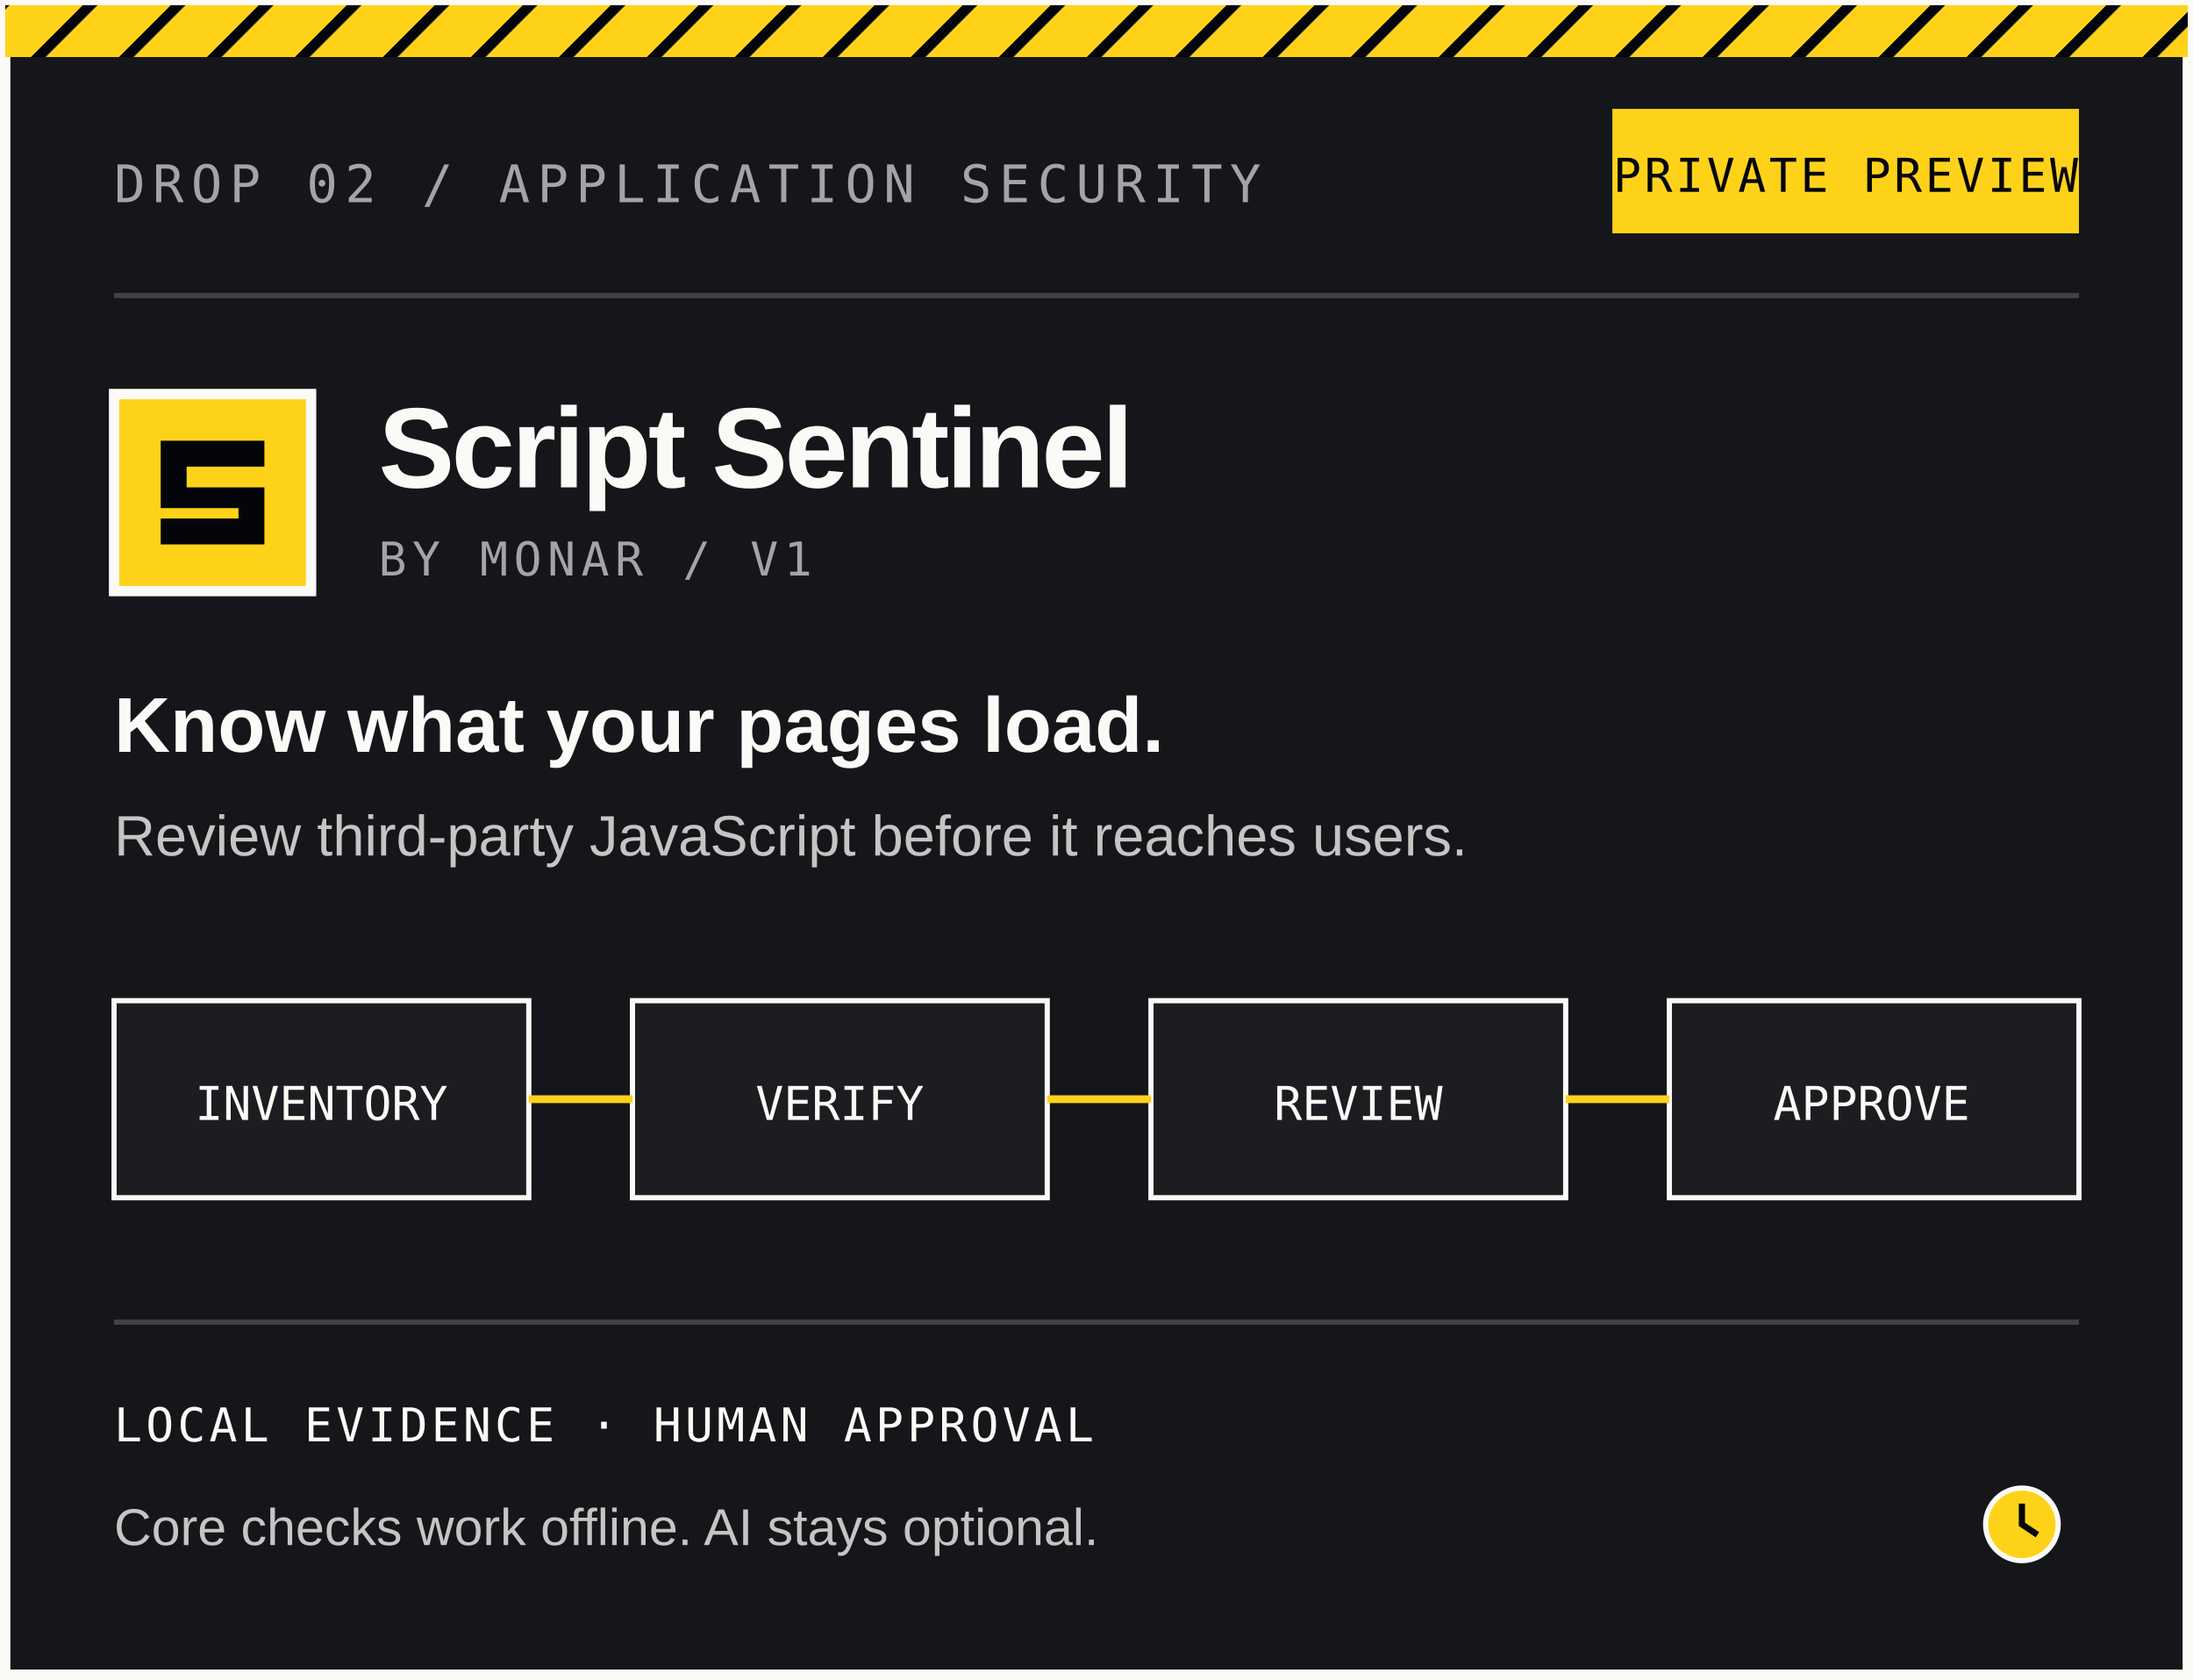
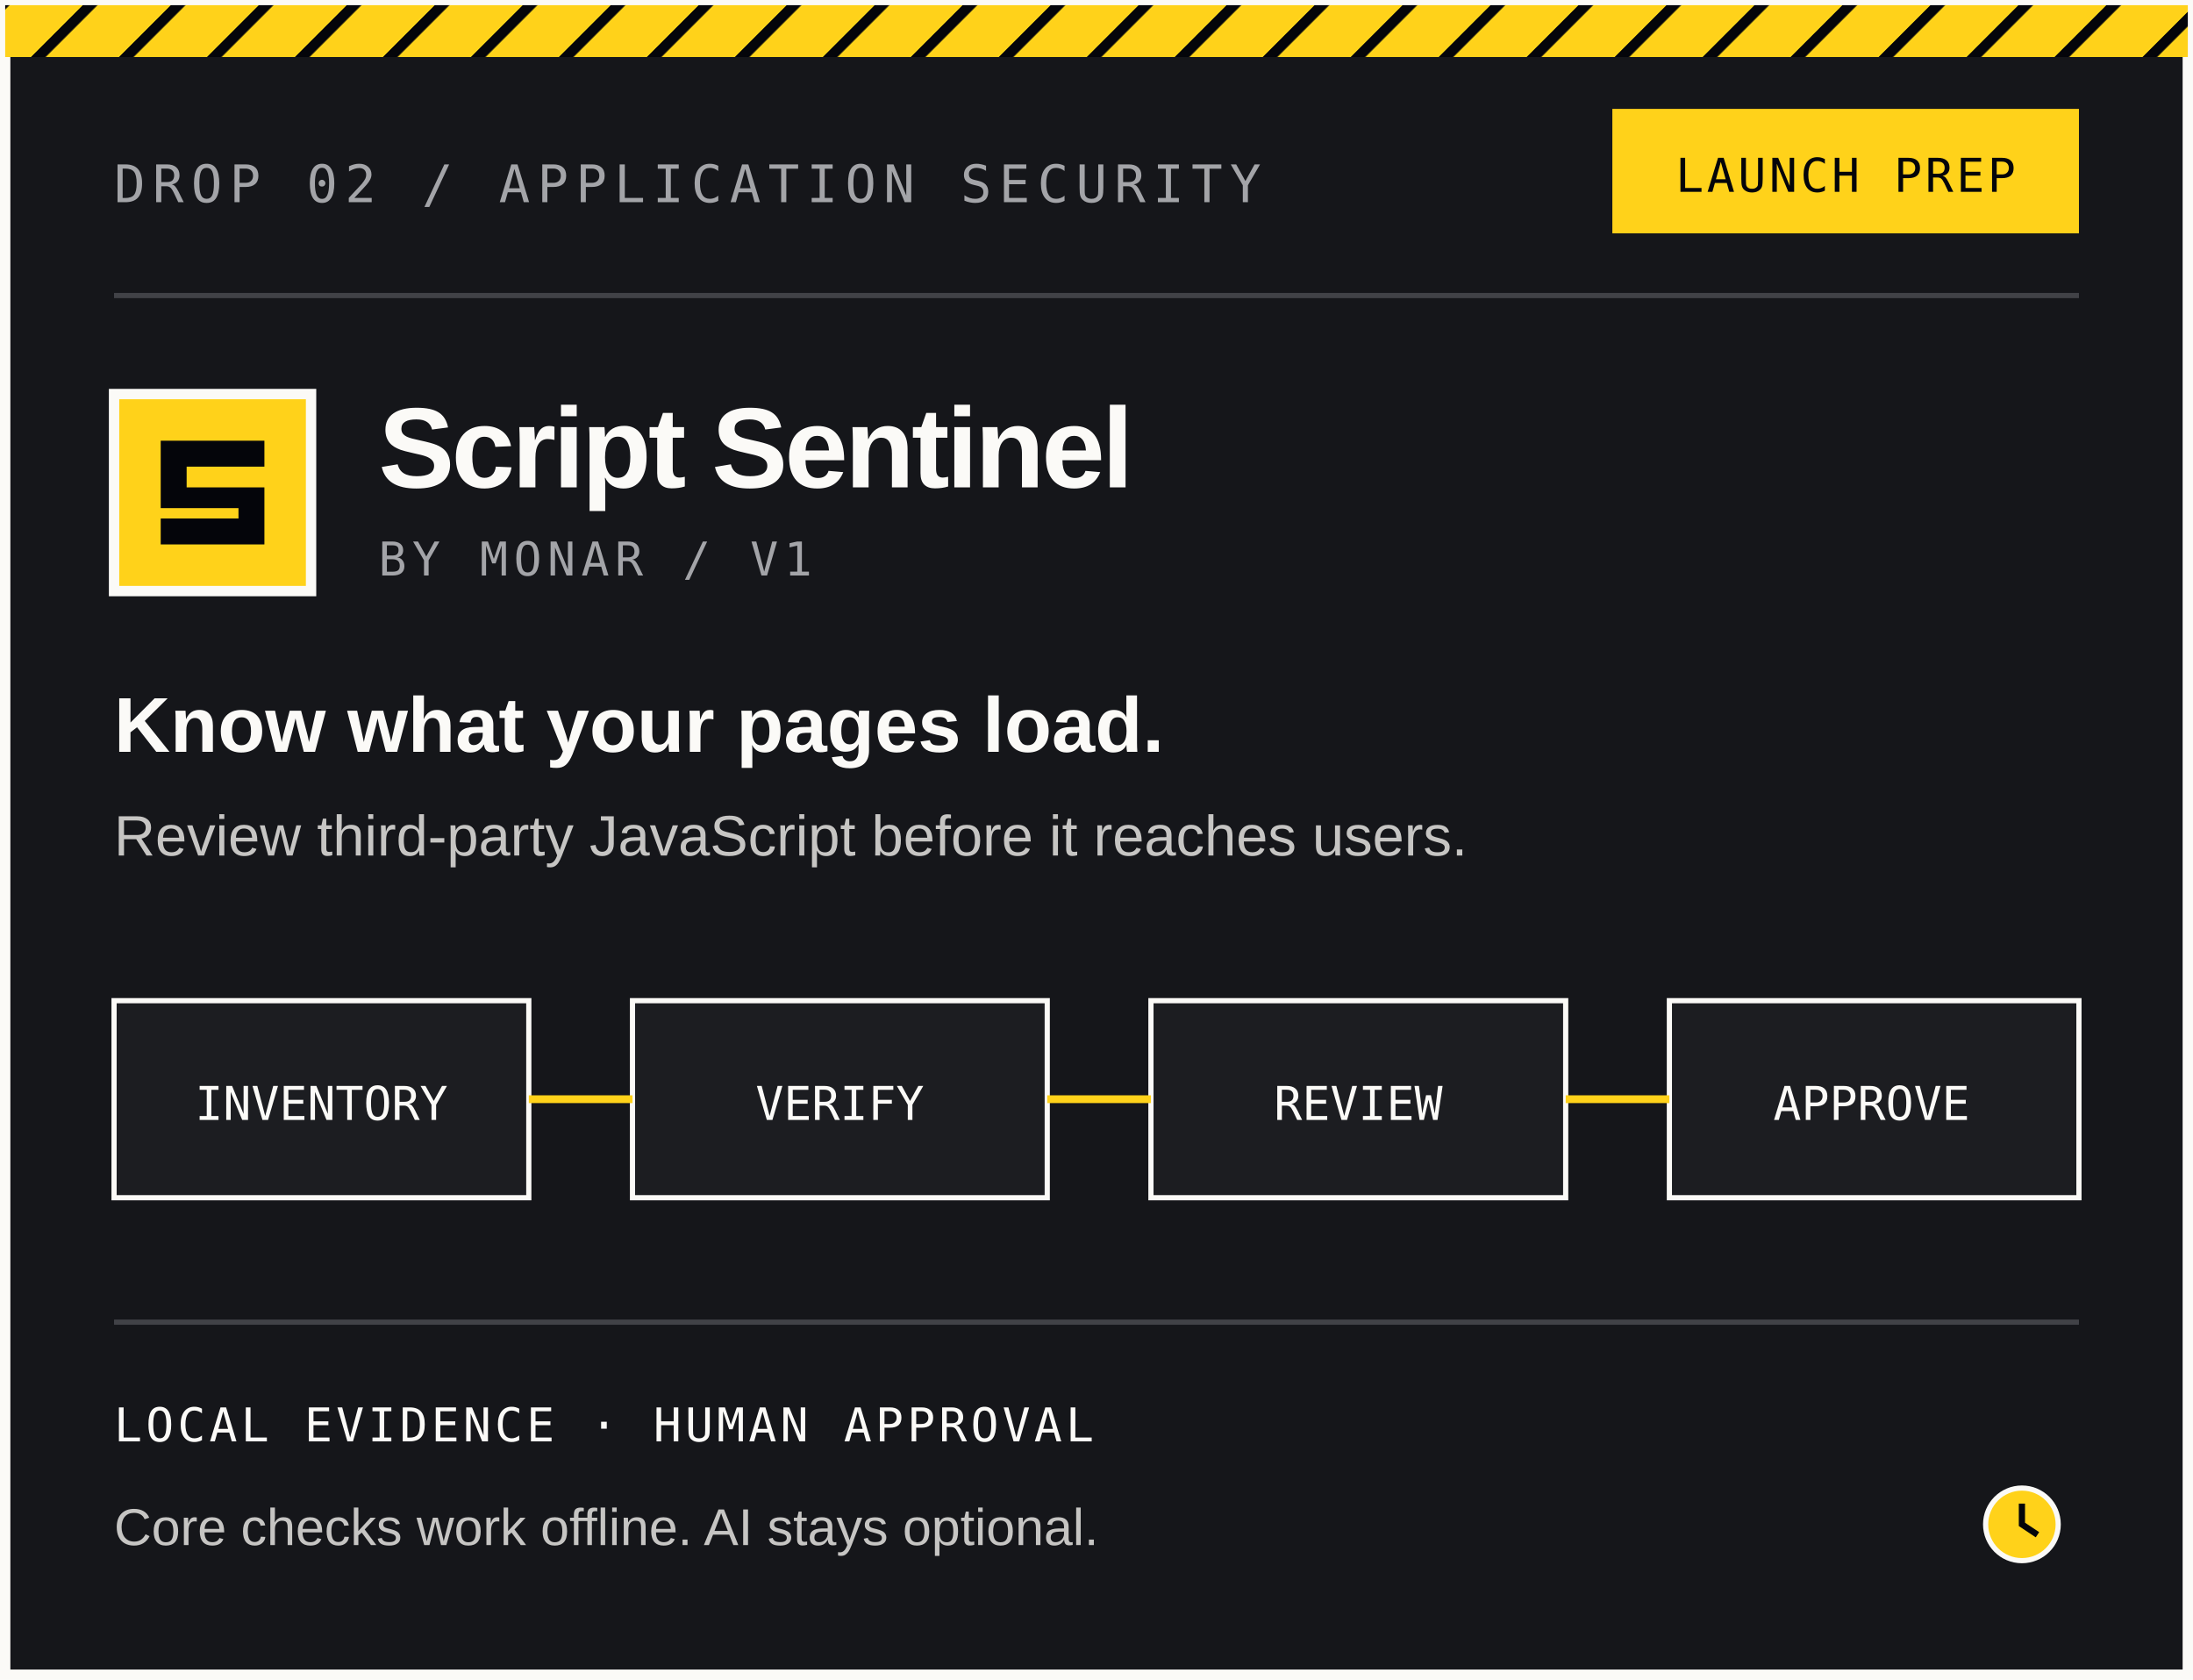
<svg xmlns="http://www.w3.org/2000/svg" viewBox="0 0 423 324" width="423" height="324" role="img" aria-labelledby="title desc">
  <defs>
    <pattern id="stripes" width="12" height="12" patternUnits="userSpaceOnUse" patternTransform="rotate(45)">
      <rect width="12" height="12" fill="#FFD21A" />
      <path d="M0 0V12" stroke="#04050a" stroke-width="4" />
    </pattern>
  </defs>
  <rect x="1" y="1" width="421" height="322" fill="#15161a" stroke="#fbfaf7" stroke-width="2" />
  <rect x="1" y="1" width="421" height="10" fill="url(#stripes)" />
  <text x="22" y="39" fill="#a3a4a8" font-family="monospace" font-size="10" letter-spacing="1.4">DROP 02  /  APPLICATION SECURITY</text>
  <rect x="311" y="21" width="90" height="24" fill="#FFD21A" />
-   <text x="356" y="37" fill="#04050a" font-family="monospace" font-size="9" text-anchor="middle" letter-spacing=".6">PRIVATE PREVIEW</text>
+   <text x="356" y="37" fill="#04050a" font-family="monospace" font-size="9" text-anchor="middle" letter-spacing=".6">LAUNCH PREP</text>
  <path d="M22 57H401" stroke="#414247" />
  <rect x="22" y="76" width="38" height="38" fill="#FFD21A" stroke="#fbfaf7" stroke-width="2" />
  <path d="M31 85H51V90H36V94H51V105H31V100H46V98H31Z" fill="#04050a" />
  <text x="73" y="94" fill="#fbfaf7" font-family="Arial,Helvetica,sans-serif" font-size="22" font-weight="700" letter-spacing="-.6">Script Sentinel</text>
  <text x="73" y="111" fill="#a3a4a8" font-family="monospace" font-size="9" letter-spacing="1.1">BY MONAR  /  V1</text>
  <text x="22" y="145" fill="#fbfaf7" font-family="Arial,Helvetica,sans-serif" font-size="15" font-weight="600">Know what your pages load.</text>
  <text x="22" y="165" fill="#c6c5c3" font-family="Arial,Helvetica,sans-serif" font-size="11">Review third-party JavaScript before it reaches users.</text>
  <g font-family="monospace" font-size="9" text-anchor="middle">
    <rect x="22" y="193" width="80" height="38" fill="#1c1d21" stroke="#fbfaf7" />
    <rect x="122" y="193" width="80" height="38" fill="#1c1d21" stroke="#fbfaf7" />
    <rect x="222" y="193" width="80" height="38" fill="#1c1d21" stroke="#fbfaf7" />
    <rect x="322" y="193" width="79" height="38" fill="#1c1d21" stroke="#fbfaf7" />
    <path d="M102 212H122M202 212H222M302 212H322" stroke="#FFD21A" stroke-width="1.5" />
    <text x="62" y="216" fill="#fbfaf7">INVENTORY</text>
    <text x="162" y="216" fill="#fbfaf7">VERIFY</text>
    <text x="262" y="216" fill="#fbfaf7">REVIEW</text>
    <text x="361" y="216" fill="#fbfaf7">APPROVE</text>
  </g>
  <path d="M22 255H401" stroke="#414247" />
  <text x="22" y="278" fill="#fbfaf7" font-family="monospace" font-size="9" letter-spacing=".7">LOCAL EVIDENCE  ·  HUMAN APPROVAL</text>
  <text x="22" y="298" fill="#c6c5c3" font-family="Arial,Helvetica,sans-serif" font-size="10">Core checks work offline. AI stays optional.</text>
  <circle cx="390" cy="294" r="7" fill="#FFD21A" stroke="#fbfaf7" />
  <path d="M390 290V294L393 296" fill="none" stroke="#04050a" stroke-width="1.2" />
</svg>
